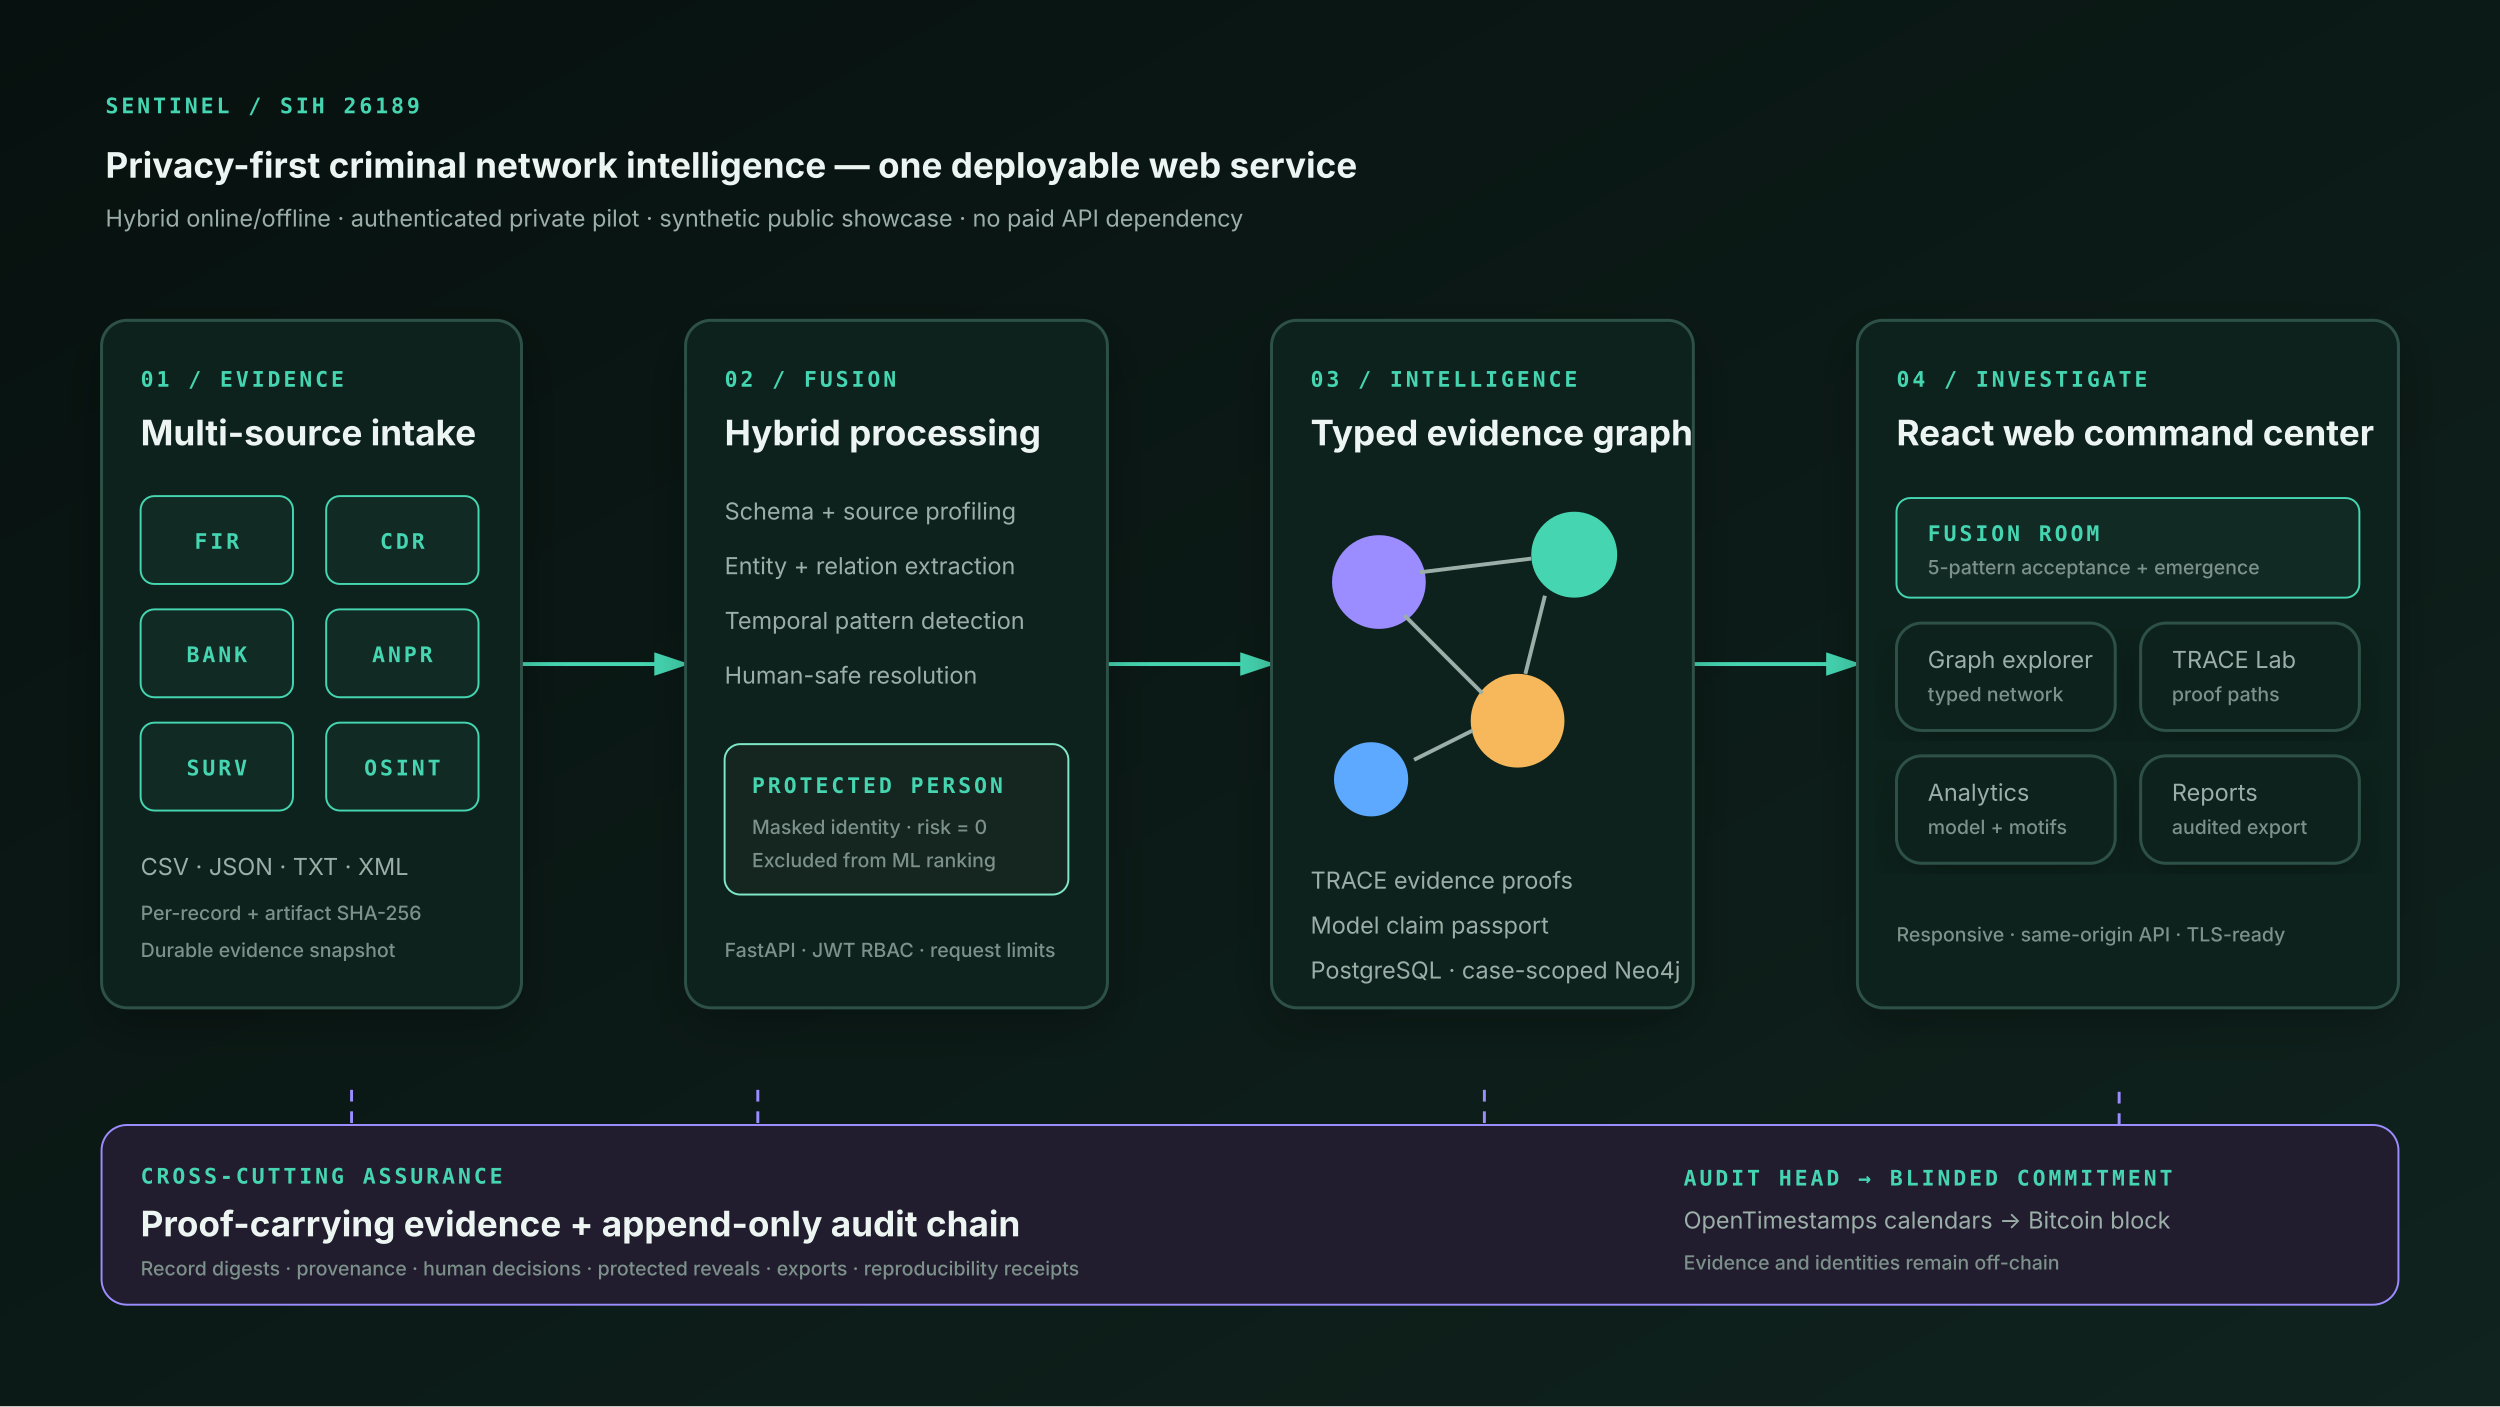
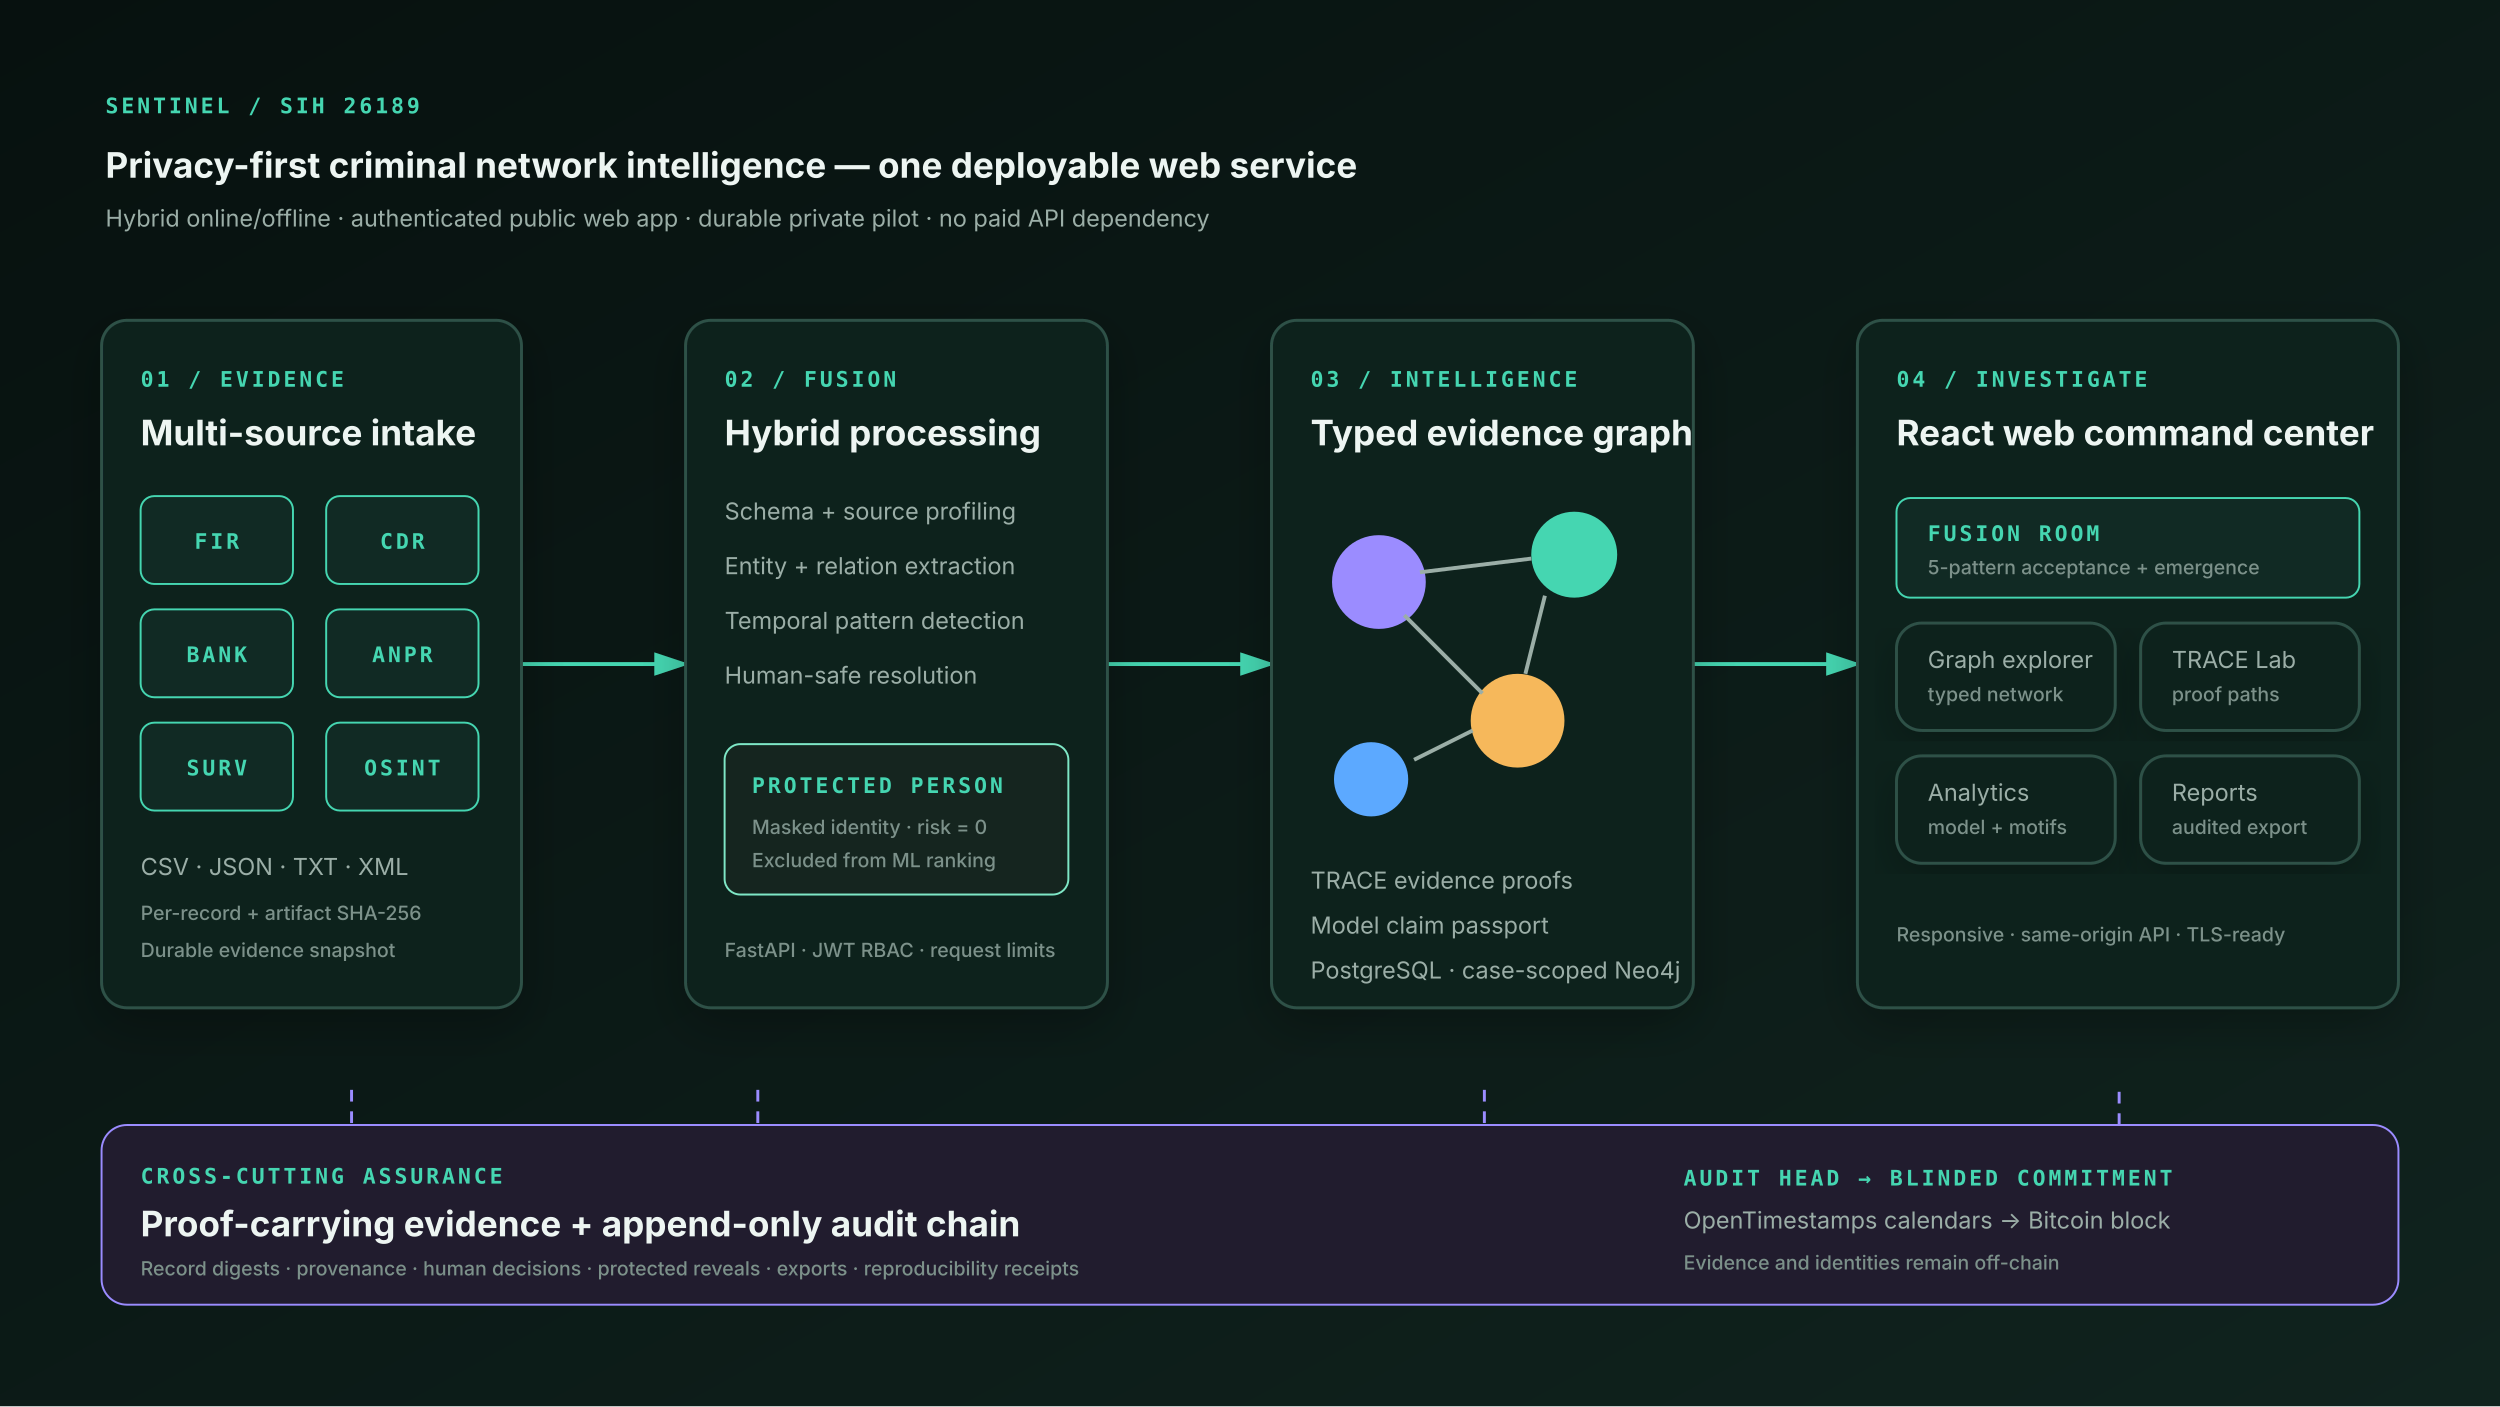
<svg xmlns="http://www.w3.org/2000/svg" width="1280" height="720" viewBox="0 0 1280 720" role="img" aria-labelledby="title desc">
  <defs>
    <linearGradient id="bg" x1="0" y1="0" x2="1" y2="1">
      <stop stop-color="#07110f" />
      <stop offset="1" stop-color="#10231e" />
    </linearGradient>
    <filter id="shadow">
      <feDropShadow dx="0" dy="8" stdDeviation="12" flood-opacity=".25" />
    </filter>
    <marker id="arrow" markerWidth="10" markerHeight="10" refX="8" refY="3" orient="auto">
      <path d="M0 0L9 3L0 6Z" fill="#45d6b1" />
    </marker>
    <style>
      .box{fill:#10231f;stroke:#2e5147;stroke-width:1.5;rx:13;filter:url(#shadow)}.accent{fill:#112a24;stroke:#45d6b1}.privacy{fill:#15251f;stroke:#7ee7c6}.audit{fill:#211c2e;stroke:#9b8cff}.h{font:700 18px Inter,Arial,sans-serif;fill:#edf5f2}.k{font:600 11px ui-monospace,monospace;letter-spacing:1.5px;fill:#45d6b1}.t{font:400 12px Inter,Arial,sans-serif;fill:#9baea7}.small{font:500 10px Inter,Arial,sans-serif;fill:#7c918a}.line{fill:none;stroke:#45d6b1;stroke-width:2;marker-end:url(#arrow)}.dash{fill:none;stroke:#9b8cff;stroke-width:1.5;stroke-dasharray:6 5}
    </style>
  </defs>
  <rect width="1280" height="720" fill="url(#bg)" />
  <text x="54" y="58" class="k">SENTINEL / SIH 26189</text>
  <text x="54" y="91" class="h" font-size="28">Privacy-first criminal network intelligence — one deployable web service</text>
-   <text x="54" y="116" class="t">Hybrid online/offline · authenticated private pilot · synthetic public showcase · no paid API dependency</text>
+   <text x="54" y="116" class="t">Hybrid online/offline · authenticated public web app · durable private pilot · no paid API dependency</text>
  <path class="line" d="M267 340H351" />
  <path class="line" d="M567 340H651" />
  <path class="line" d="M867 340H951" />
  <path class="dash" d="M180 558V615H1085V558" />
  <path class="dash" d="M388 558V588H1085" />
  <path class="dash" d="M760 558V588" />
  <g transform="translate(52 164)">
    <rect class="box" width="215" height="352" />
    <text x="20" y="34" class="k">01 / EVIDENCE</text>
    <text x="20" y="64" class="h">Multi-source intake</text>
    <g transform="translate(20 90)">
      <rect class="accent" width="78" height="45" rx="7" />
      <text x="39" y="27" text-anchor="middle" class="k">FIR</text>
      <rect class="accent" x="95" width="78" height="45" rx="7" />
      <text x="134" y="27" text-anchor="middle" class="k">CDR</text>
      <rect class="accent" y="58" width="78" height="45" rx="7" />
      <text x="39" y="85" text-anchor="middle" class="k">BANK</text>
      <rect class="accent" x="95" y="58" width="78" height="45" rx="7" />
      <text x="134" y="85" text-anchor="middle" class="k">ANPR</text>
      <rect class="accent" y="116" width="78" height="45" rx="7" />
      <text x="39" y="143" text-anchor="middle" class="k">SURV</text>
      <rect class="accent" x="95" y="116" width="78" height="45" rx="7" />
      <text x="134" y="143" text-anchor="middle" class="k">OSINT</text>
    </g>
    <text x="20" y="284" class="t">CSV · JSON · TXT · XML</text>
    <text x="20" y="307" class="small">Per-record + artifact SHA-256</text>
    <text x="20" y="326" class="small">Durable evidence snapshot</text>
  </g>
  <g transform="translate(351 164)">
    <rect class="box" width="216" height="352" />
    <text x="20" y="34" class="k">02 / FUSION</text>
    <text x="20" y="64" class="h">Hybrid processing</text>
    <text x="20" y="102" class="t">Schema + source profiling</text>
    <text x="20" y="130" class="t">Entity + relation extraction</text>
    <text x="20" y="158" class="t">Temporal pattern detection</text>
    <text x="20" y="186" class="t">Human-safe resolution</text>
    <rect class="privacy" x="20" y="217" width="176" height="77" rx="8" />
    <text x="34" y="242" class="k">PROTECTED PERSON</text>
    <text x="34" y="263" class="small">Masked identity · risk = 0</text>
    <text x="34" y="280" class="small">Excluded from ML ranking</text>
    <text x="20" y="326" class="small">FastAPI · JWT RBAC · request limits</text>
  </g>
  <g transform="translate(651 164)">
    <rect class="box" width="216" height="352" />
    <text x="20" y="34" class="k">03 / INTELLIGENCE</text>
    <text x="20" y="64" class="h">Typed evidence graph</text>
    <circle cx="55" cy="134" r="24" fill="#9b8cff" />
    <circle cx="155" cy="120" r="22" fill="#45d6b1" />
    <circle cx="126" cy="205" r="24" fill="#f6b85b" />
    <circle cx="51" cy="235" r="19" fill="#5ca9ff" />
    <path d="M76 129L133 122M68 151L108 191M140 141L130 181M73 225L103 210" stroke="#9baea7" stroke-width="2" />
    <text x="20" y="291" class="t">TRACE evidence proofs</text>
    <text x="20" y="314" class="t">Model claim passport</text>
    <text x="20" y="337" class="t">PostgreSQL · case-scoped Neo4j</text>
  </g>
  <g transform="translate(951 164)">
    <rect class="box" width="277" height="352" />
    <text x="20" y="34" class="k">04 / INVESTIGATE</text>
    <text x="20" y="64" class="h">React web command center</text>
    <rect class="accent" x="20" y="91" width="237" height="51" rx="7" />
    <text x="36" y="113" class="k">FUSION ROOM</text>
    <text x="36" y="130" class="small">5-pattern acceptance + emergence</text>
    <rect class="box" x="20" y="155" width="112" height="55" rx="7" />
    <text x="36" y="178" class="t">Graph explorer</text>
    <text x="36" y="195" class="small">typed network</text>
    <rect class="box" x="145" y="155" width="112" height="55" rx="7" />
    <text x="161" y="178" class="t">TRACE Lab</text>
    <text x="161" y="195" class="small">proof paths</text>
    <rect class="box" x="20" y="223" width="112" height="55" rx="7" />
    <text x="36" y="246" class="t">Analytics</text>
    <text x="36" y="263" class="small">model + motifs</text>
    <rect class="box" x="145" y="223" width="112" height="55" rx="7" />
    <text x="161" y="246" class="t">Reports</text>
    <text x="161" y="263" class="small">audited export</text>
    <text x="20" y="318" class="small">Responsive · same-origin API · TLS-ready</text>
  </g>
  <g transform="translate(52 576)">
    <rect class="audit" width="1176" height="92" rx="13" />
    <text x="20" y="30" class="k" fill="#b7abff">CROSS-CUTTING ASSURANCE</text>
    <text x="20" y="57" class="h">Proof-carrying evidence + append-only audit chain</text>
    <text x="20" y="77" class="small">Record digests · provenance · human decisions · protected reveals · exports · reproducibility receipts</text>
    <text x="810" y="31" class="k">AUDIT HEAD → BLINDED COMMITMENT</text>
    <text x="810" y="53" class="t">OpenTimestamps calendars → Bitcoin block</text>
    <text x="810" y="74" class="small">Evidence and identities remain off-chain</text>
  </g>
</svg>
